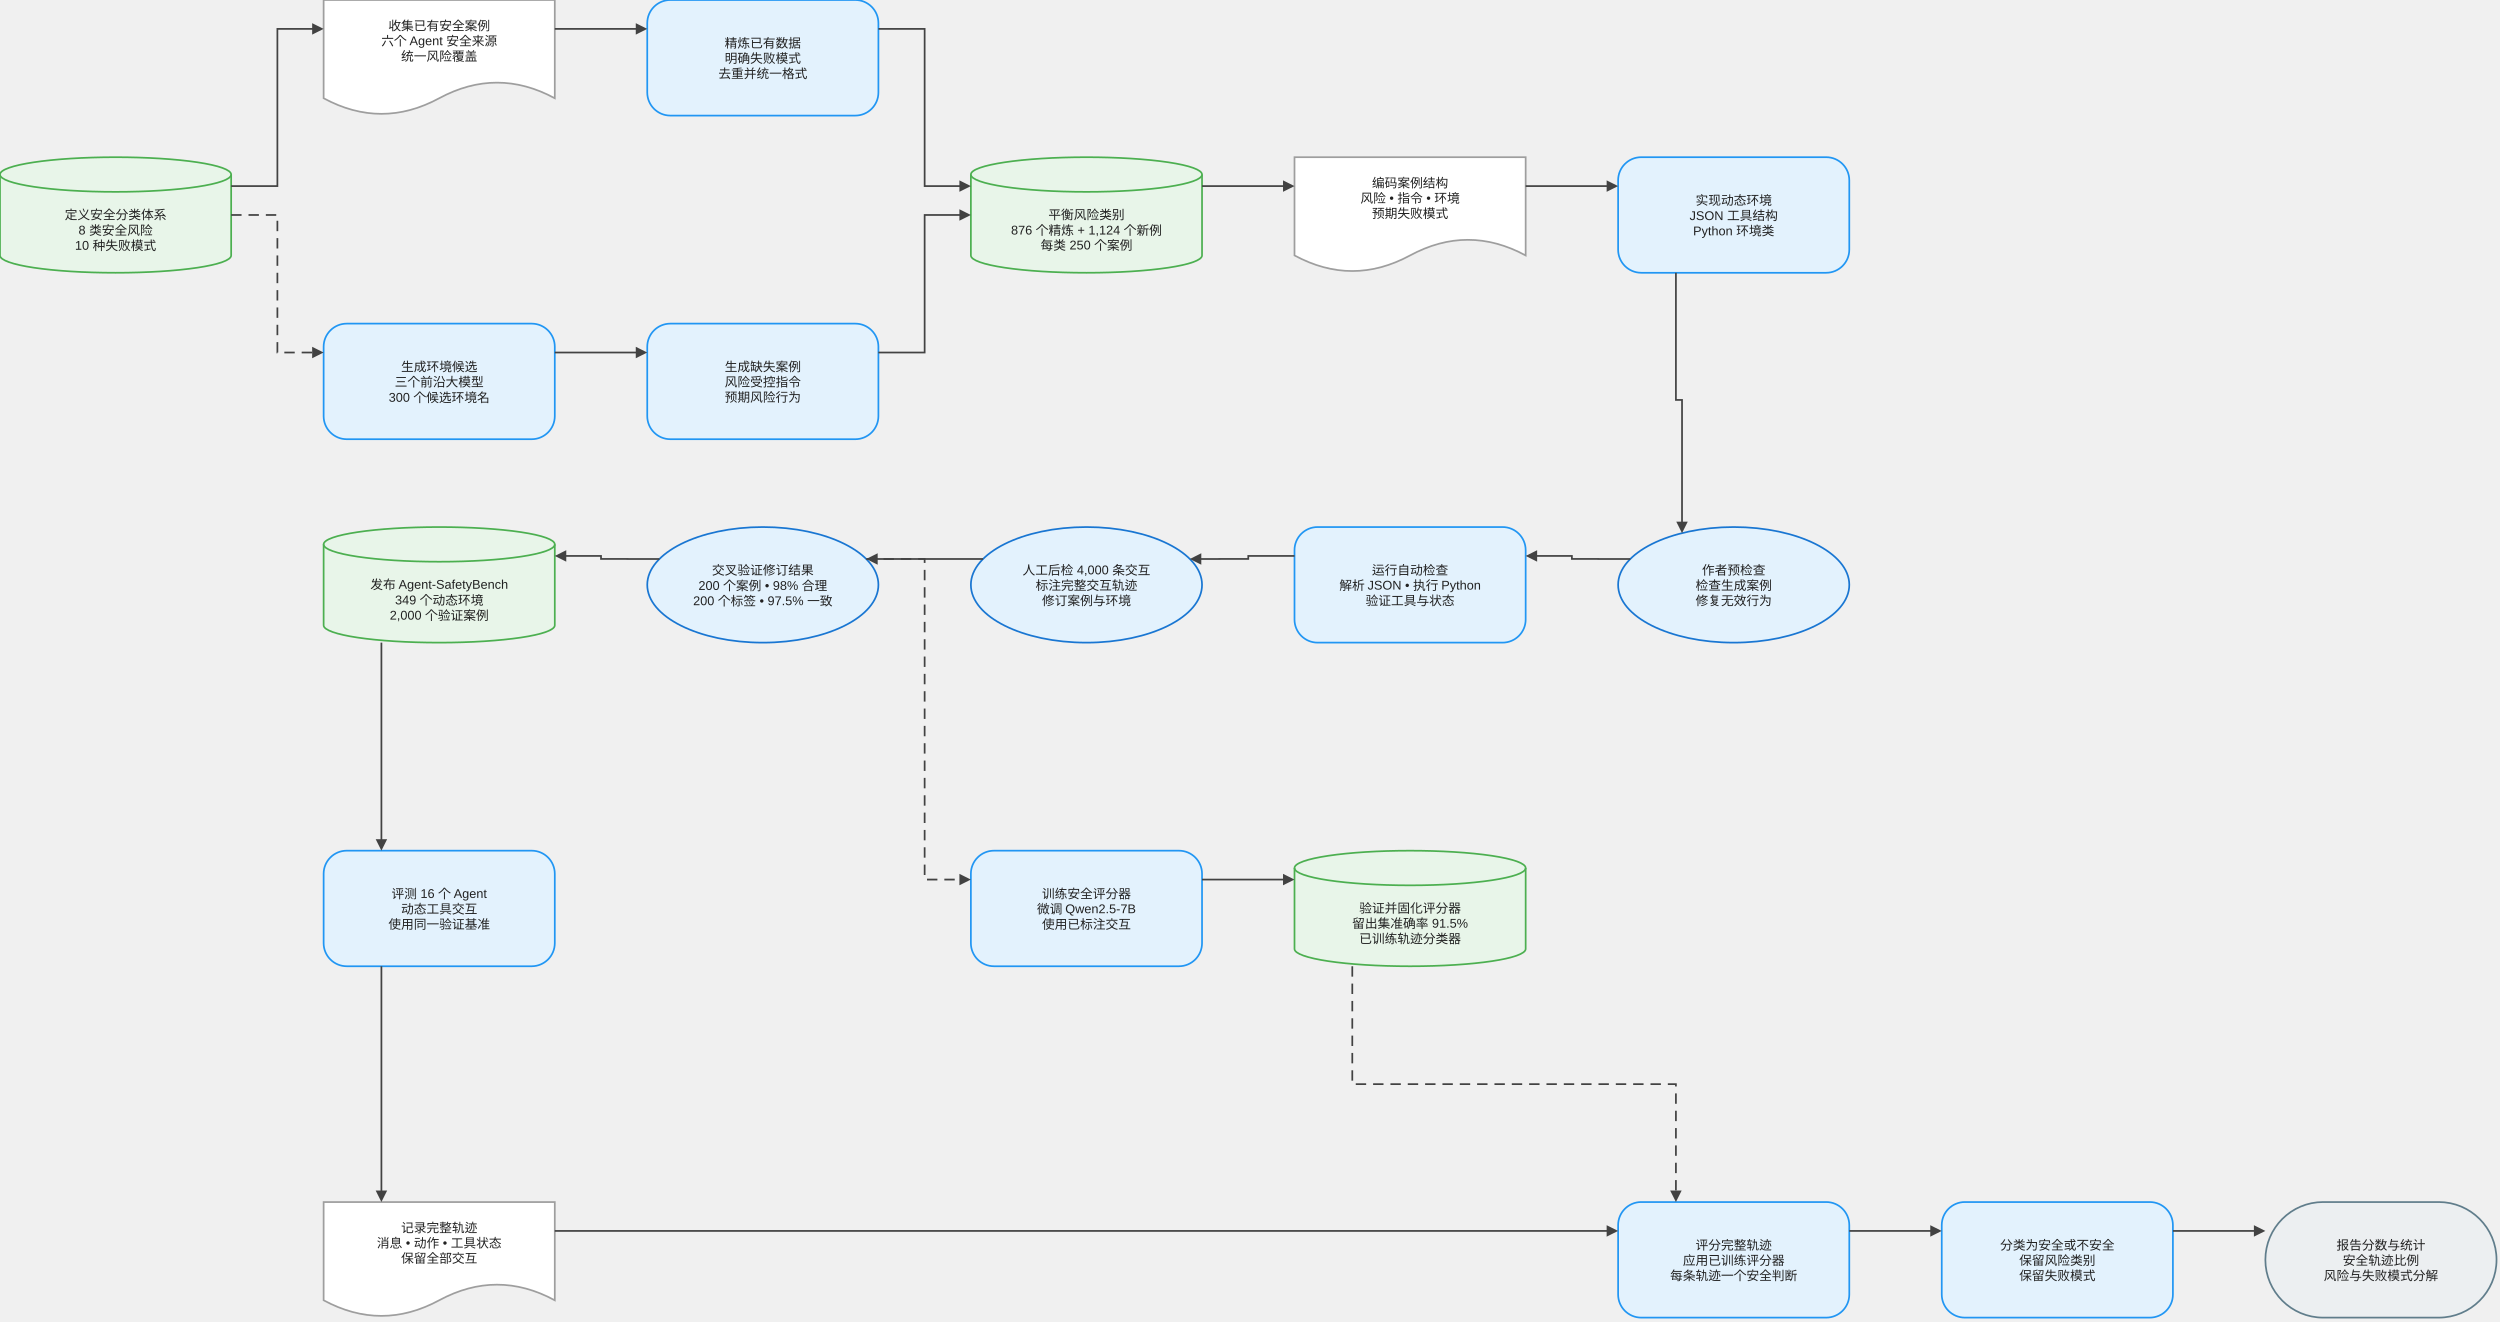
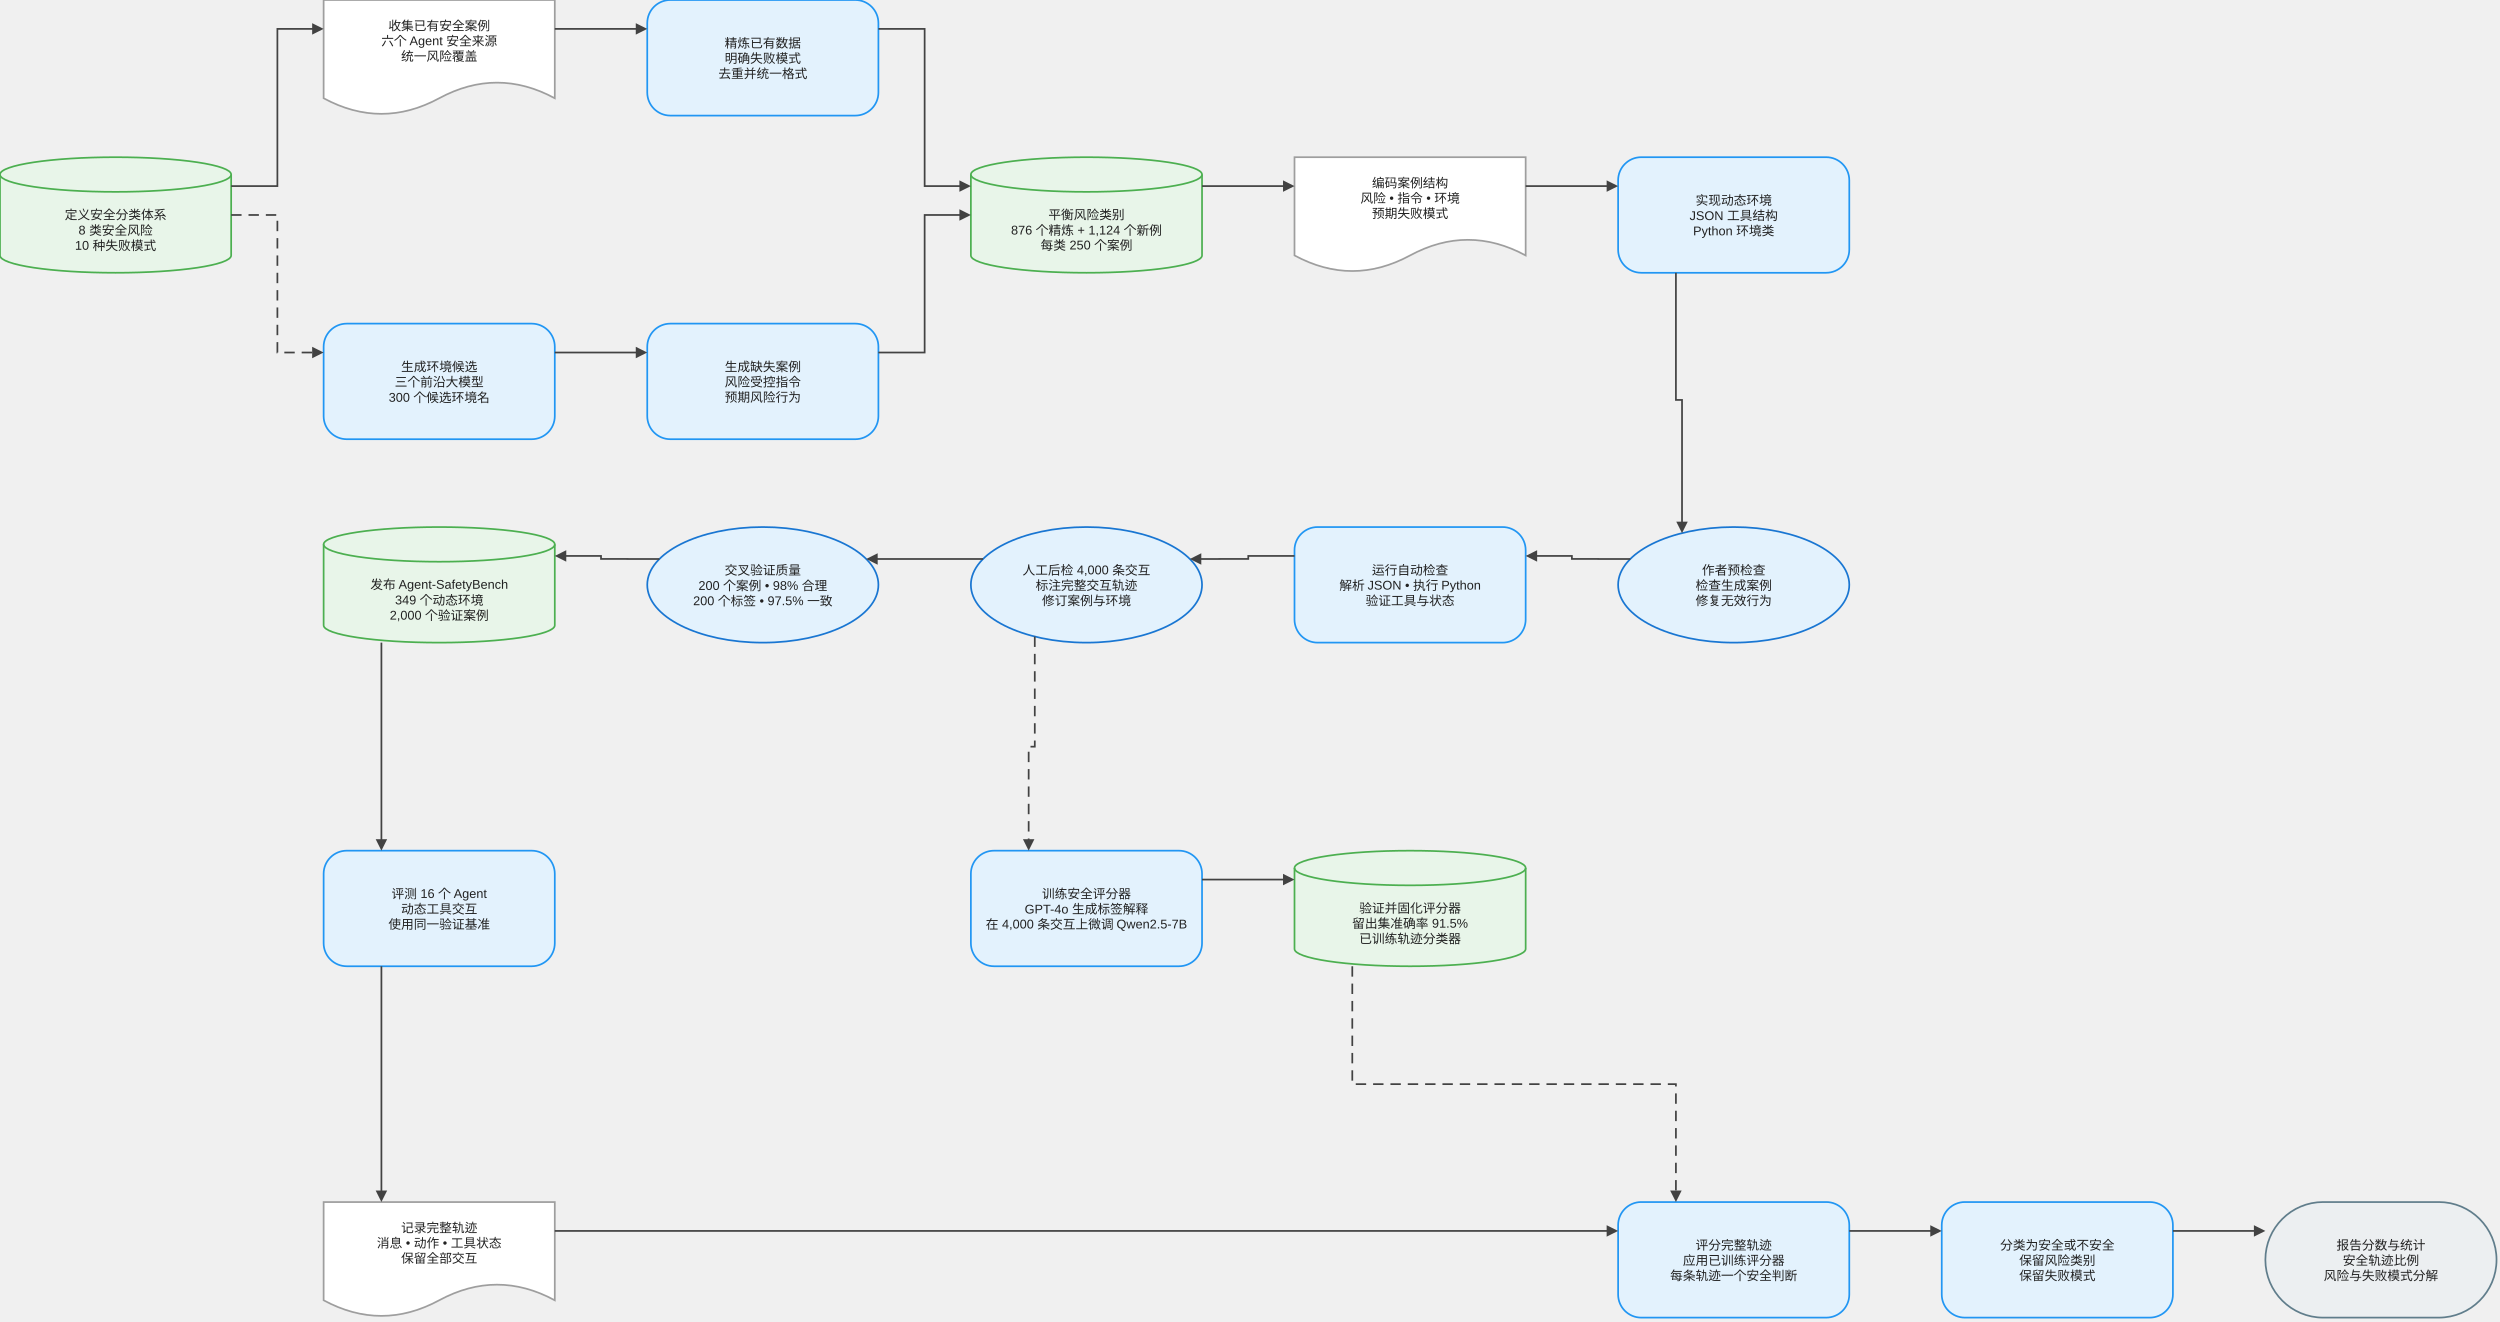
<svg xmlns="http://www.w3.org/2000/svg" style="background: transparent; background-color: transparent; color-scheme: light;" version="1.1" width="2163px" height="1143px" viewBox="0 0 2163 1143">
  <defs />
  <g>
    <g data-cell-id="0">
      <g data-cell-id="1">
        <g data-cell-id="2">
          <g>
            <path d="M 0 151 C 0 142.72 44.77 136 100 136 C 126.52 136 151.96 137.58 170.71 140.39 C 189.46 143.21 200 147.02 200 151 L 200 221 C 200 229.28 155.23 236 100 236 C 44.77 236 0 229.28 0 221 Z" fill="#e8f5e9" stroke="#4caf50" stroke-width="1.5" stroke-miterlimit="10" pointer-events="all" style="fill: rgb(232, 245, 233); stroke: rgb(76, 175, 80);" />
            <path d="M 200 151 C 200 159.28 155.23 166 100 166 C 44.77 166 0 159.28 0 151" fill="none" stroke="#4caf50" stroke-width="1.5" stroke-miterlimit="10" pointer-events="all" style="stroke: rgb(76, 175, 80);" />
          </g>
          <g>
            <g fill="#212121" font-family="Arial, Helvetica, sans-serif" text-anchor="middle" data-blockTextHeight="39.599999999999994" font-size="11px" style="fill: rgb(33, 33, 33);">
              <g transform="translate(100,178.7) scale(1)">
                <text y="11" data-line-font-size="11" x="0">
                  <tspan>定义安全分类体系</tspan>
                </text>
                <text y="24.2" data-line-font-size="11" x="0">
                  <tspan>8 类安全风险</tspan>
                </text>
                <text y="37.4" data-line-font-size="11" x="0">
                  <tspan>10 种失败模式</tspan>
                </text>
              </g>
            </g>
          </g>
        </g>
        <g data-cell-id="3">
          <g>
            <path d="M 280 0 L 480 0 L 480 85 Q 430 58 380 85 Q 330 112 280 85 L 280 15 Z" fill="#ffffff" stroke="#9e9e9e" stroke-width="1.5" stroke-miterlimit="10" pointer-events="all" style="fill: rgb(255, 255, 255); stroke: rgb(158, 158, 158);" />
          </g>
          <g>
            <g fill="#212121" font-family="Arial, Helvetica, sans-serif" text-anchor="middle" data-blockTextHeight="39.599999999999994" font-size="11px" style="fill: rgb(33, 33, 33);">
              <g transform="translate(380,15.2) scale(1)">
                <text y="11" data-line-font-size="11" x="0">
                  <tspan>收集已有安全案例</tspan>
                </text>
                <text y="24.2" data-line-font-size="11" x="0">
                  <tspan>六个 Agent 安全来源</tspan>
                </text>
                <text y="37.4" data-line-font-size="11" x="0">
                  <tspan>统一风险覆盖</tspan>
                </text>
              </g>
            </g>
          </g>
        </g>
        <g data-cell-id="4">
          <g>
            <rect x="280" y="280" width="200" height="100" rx="20" ry="20" fill="#e3f2fd" stroke="#2196f3" stroke-width="1.5" pointer-events="all" style="fill: rgb(227, 242, 253); stroke: rgb(33, 150, 243);" />
          </g>
          <g>
            <g fill="#212121" font-family="Arial, Helvetica, sans-serif" text-anchor="middle" data-blockTextHeight="39.599999999999994" font-size="11px" style="fill: rgb(33, 33, 33);">
              <g transform="translate(380,310.2) scale(1)">
                <text y="11" data-line-font-size="11" x="0">
                  <tspan>生成环境候选</tspan>
                </text>
                <text y="24.2" data-line-font-size="11" x="0">
                  <tspan>三个前沿大模型</tspan>
                </text>
                <text y="37.4" data-line-font-size="11" x="0">
                  <tspan>300 个候选环境名</tspan>
                </text>
              </g>
            </g>
          </g>
        </g>
        <g data-cell-id="5">
          <g>
            <rect x="560" y="0" width="200" height="100" rx="20" ry="20" fill="#e3f2fd" stroke="#2196f3" stroke-width="1.5" pointer-events="all" style="fill: rgb(227, 242, 253); stroke: rgb(33, 150, 243);" />
          </g>
          <g>
            <g fill="#212121" font-family="Arial, Helvetica, sans-serif" text-anchor="middle" data-blockTextHeight="39.599999999999994" font-size="11px" style="fill: rgb(33, 33, 33);">
              <g transform="translate(660,30.2) scale(1)">
                <text y="11" data-line-font-size="11" x="0">
                  <tspan>精炼已有数据</tspan>
                </text>
                <text y="24.2" data-line-font-size="11" x="0">
                  <tspan>明确失败模式</tspan>
                </text>
                <text y="37.4" data-line-font-size="11" x="0">
                  <tspan>去重并统一格式</tspan>
                </text>
              </g>
            </g>
          </g>
        </g>
        <g data-cell-id="6">
          <g>
            <rect x="560" y="280" width="200" height="100" rx="20" ry="20" fill="#e3f2fd" stroke="#2196f3" stroke-width="1.5" pointer-events="all" style="fill: rgb(227, 242, 253); stroke: rgb(33, 150, 243);" />
          </g>
          <g>
            <g fill="#212121" font-family="Arial, Helvetica, sans-serif" text-anchor="middle" data-blockTextHeight="39.599999999999994" font-size="11px" style="fill: rgb(33, 33, 33);">
              <g transform="translate(660,310.2) scale(1)">
                <text y="11" data-line-font-size="11" x="0">
                  <tspan>生成缺失案例</tspan>
                </text>
                <text y="24.2" data-line-font-size="11" x="0">
                  <tspan>风险受控指令</tspan>
                </text>
                <text y="37.4" data-line-font-size="11" x="0">
                  <tspan>预期风险行为</tspan>
                </text>
              </g>
            </g>
          </g>
        </g>
        <g data-cell-id="7">
          <g>
            <path d="M 840 151 C 840 142.72 884.77 136 940 136 C 966.52 136 991.96 137.58 1010.71 140.39 C 1029.46 143.21 1040 147.02 1040 151 L 1040 221 C 1040 229.28 995.23 236 940 236 C 884.77 236 840 229.28 840 221 Z" fill="#e8f5e9" stroke="#4caf50" stroke-width="1.5" stroke-miterlimit="10" pointer-events="all" style="fill: rgb(232, 245, 233); stroke: rgb(76, 175, 80);" />
            <path d="M 1040 151 C 1040 159.28 995.23 166 940 166 C 884.77 166 840 159.28 840 151" fill="none" stroke="#4caf50" stroke-width="1.5" stroke-miterlimit="10" pointer-events="all" style="stroke: rgb(76, 175, 80);" />
          </g>
          <g>
            <g fill="#212121" font-family="Arial, Helvetica, sans-serif" text-anchor="middle" data-blockTextHeight="39.599999999999994" font-size="11px" style="fill: rgb(33, 33, 33);">
              <g transform="translate(940,178.7) scale(1)">
                <text y="11" data-line-font-size="11" x="0">
                  <tspan>平衡风险类别</tspan>
                </text>
                <text y="24.2" data-line-font-size="11" x="0">
                  <tspan>876 个精炼 + 1,124 个新例</tspan>
                </text>
                <text y="37.4" data-line-font-size="11" x="0">
                  <tspan>每类 250 个案例</tspan>
                </text>
              </g>
            </g>
          </g>
        </g>
        <g data-cell-id="8">
          <g>
            <path d="M 1120 136 L 1320 136 L 1320 221 Q 1270 194 1220 221 Q 1170 248 1120 221 L 1120 151 Z" fill="#ffffff" stroke="#9e9e9e" stroke-width="1.5" stroke-miterlimit="10" pointer-events="all" style="fill: rgb(255, 255, 255); stroke: rgb(158, 158, 158);" />
          </g>
          <g>
            <g fill="#212121" font-family="Arial, Helvetica, sans-serif" text-anchor="middle" data-blockTextHeight="39.599999999999994" font-size="11px" style="fill: rgb(33, 33, 33);">
              <g transform="translate(1220,151.2) scale(1)">
                <text y="11" data-line-font-size="11" x="0">
                  <tspan>编码案例结构</tspan>
                </text>
                <text y="24.2" data-line-font-size="11" x="0">
                  <tspan>风险 • 指令 • 环境</tspan>
                </text>
                <text y="37.4" data-line-font-size="11" x="0">
                  <tspan>预期失败模式</tspan>
                </text>
              </g>
            </g>
          </g>
        </g>
        <g data-cell-id="9">
          <g>
            <rect x="1400" y="136" width="200" height="100" rx="20" ry="20" fill="#e3f2fd" stroke="#2196f3" stroke-width="1.5" pointer-events="all" style="fill: rgb(227, 242, 253); stroke: rgb(33, 150, 243);" />
          </g>
          <g>
            <g fill="#212121" font-family="Arial, Helvetica, sans-serif" text-anchor="middle" data-blockTextHeight="39.599999999999994" font-size="11px" style="fill: rgb(33, 33, 33);">
              <g transform="translate(1500,166.2) scale(1)">
                <text y="11" data-line-font-size="11" x="0">
                  <tspan>实现动态环境</tspan>
                </text>
                <text y="24.2" data-line-font-size="11" x="0">
                  <tspan>JSON 工具结构</tspan>
                </text>
                <text y="37.4" data-line-font-size="11" x="0">
                  <tspan>Python 环境类</tspan>
                </text>
              </g>
            </g>
          </g>
        </g>
        <g data-cell-id="10">
          <g>
            <ellipse cx="1500" cy="506" rx="100" ry="50" fill="#e3f2fd" stroke="#1976d2" stroke-width="1.5" pointer-events="all" style="fill: rgb(227, 242, 253); stroke: rgb(25, 118, 210);" />
          </g>
          <g>
            <g fill="#212121" font-family="Arial, Helvetica, sans-serif" text-anchor="middle" data-blockTextHeight="39.599999999999994" font-size="11px" style="fill: rgb(33, 33, 33);">
              <g transform="translate(1500,486.2) scale(1)">
                <text y="11" data-line-font-size="11" x="0">
                  <tspan>作者预检查</tspan>
                </text>
                <text y="24.2" data-line-font-size="11" x="0">
                  <tspan>检查生成案例</tspan>
                </text>
                <text y="37.4" data-line-font-size="11" x="0">
                  <tspan>修复无效行为</tspan>
                </text>
              </g>
            </g>
          </g>
        </g>
        <g data-cell-id="11">
          <g>
            <rect x="1120" y="456" width="200" height="100" rx="20" ry="20" fill="#e3f2fd" stroke="#2196f3" stroke-width="1.5" pointer-events="all" style="fill: rgb(227, 242, 253); stroke: rgb(33, 150, 243);" />
          </g>
          <g>
            <g fill="#212121" font-family="Arial, Helvetica, sans-serif" text-anchor="middle" data-blockTextHeight="39.599999999999994" font-size="11px" style="fill: rgb(33, 33, 33);">
              <g transform="translate(1220,486.2) scale(1)">
                <text y="11" data-line-font-size="11" x="0">
                  <tspan>运行自动检查</tspan>
                </text>
                <text y="24.2" data-line-font-size="11" x="0">
                  <tspan>解析 JSON • 执行 Python</tspan>
                </text>
                <text y="37.4" data-line-font-size="11" x="0">
                  <tspan>验证工具与状态</tspan>
                </text>
              </g>
            </g>
          </g>
        </g>
        <g data-cell-id="12">
          <g>
            <ellipse cx="660" cy="506" rx="100" ry="50" fill="#e3f2fd" stroke="#1976d2" stroke-width="1.5" pointer-events="all" style="fill: rgb(227, 242, 253); stroke: rgb(25, 118, 210);" />
          </g>
          <g>
            <g fill="#212121" font-family="Arial, Helvetica, sans-serif" text-anchor="middle" data-blockTextHeight="39.599999999999994" font-size="11px" style="fill: rgb(33, 33, 33);">
              <g transform="translate(660,486.2) scale(1)">
                <text y="11" data-line-font-size="11" x="0">
-                   <tspan>交叉验证修订结果</tspan>
+                   <tspan>交叉验证质量</tspan>
                </text>
                <text y="24.2" data-line-font-size="11" x="0">
                  <tspan>200 个案例 • 98% 合理</tspan>
                </text>
                <text y="37.4" data-line-font-size="11" x="0">
                  <tspan>200 个标签 • 97.5% 一致</tspan>
                </text>
              </g>
            </g>
          </g>
        </g>
        <g data-cell-id="13">
          <g>
            <path d="M 280 471 C 280 462.72 324.77 456 380 456 C 406.52 456 431.96 457.58 450.71 460.39 C 469.46 463.21 480 467.02 480 471 L 480 541 C 480 549.28 435.23 556 380 556 C 324.77 556 280 549.28 280 541 Z" fill="#e8f5e9" stroke="#4caf50" stroke-width="1.5" stroke-miterlimit="10" pointer-events="all" style="fill: rgb(232, 245, 233); stroke: rgb(76, 175, 80);" />
            <path d="M 480 471 C 480 479.28 435.23 486 380 486 C 324.77 486 280 479.28 280 471" fill="none" stroke="#4caf50" stroke-width="1.5" stroke-miterlimit="10" pointer-events="all" style="stroke: rgb(76, 175, 80);" />
          </g>
          <g>
            <g fill="#212121" font-family="Arial, Helvetica, sans-serif" text-anchor="middle" data-blockTextHeight="39.599999999999994" font-size="11px" style="fill: rgb(33, 33, 33);">
              <g transform="translate(380,498.7) scale(1)">
                <text y="11" data-line-font-size="11" x="0">
                  <tspan>发布 Agent-SafetyBench</tspan>
                </text>
                <text y="24.2" data-line-font-size="11" x="0">
                  <tspan>349 个动态环境</tspan>
                </text>
                <text y="37.4" data-line-font-size="11" x="0">
                  <tspan>2,000 个验证案例</tspan>
                </text>
              </g>
            </g>
          </g>
        </g>
        <g data-cell-id="14">
          <g>
            <ellipse cx="940" cy="506" rx="100" ry="50" fill="#e3f2fd" stroke="#1976d2" stroke-width="1.5" pointer-events="all" style="fill: rgb(227, 242, 253); stroke: rgb(25, 118, 210);" />
          </g>
          <g>
            <g fill="#212121" font-family="Arial, Helvetica, sans-serif" text-anchor="middle" data-blockTextHeight="39.599999999999994" font-size="11px" style="fill: rgb(33, 33, 33);">
              <g transform="translate(940,486.2) scale(1)">
                <text y="11" data-line-font-size="11" x="0">
                  <tspan>人工后检 4,000 条交互</tspan>
                </text>
                <text y="24.2" data-line-font-size="11" x="0">
                  <tspan>标注完整交互轨迹</tspan>
                </text>
                <text y="37.4" data-line-font-size="11" x="0">
                  <tspan>修订案例与环境</tspan>
                </text>
              </g>
            </g>
          </g>
        </g>
        <g data-cell-id="15">
          <g>
            <rect x="840" y="736" width="200" height="100" rx="20" ry="20" fill="#e3f2fd" stroke="#2196f3" stroke-width="1.5" pointer-events="all" style="fill: rgb(227, 242, 253); stroke: rgb(33, 150, 243);" />
          </g>
          <g>
            <g fill="#212121" font-family="Arial, Helvetica, sans-serif" text-anchor="middle" data-blockTextHeight="39.599999999999994" font-size="11px" style="fill: rgb(33, 33, 33);">
              <g transform="translate(940,766.2) scale(1)">
                <text y="11" data-line-font-size="11" x="0">
                  <tspan>训练安全评分器</tspan>
                </text>
                <text y="24.2" data-line-font-size="11" x="0">
-                   <tspan>微调 Qwen2.5-7B</tspan>
-                 </text>
-                 <text y="37.4" data-line-font-size="11" x="0">
-                   <tspan>使用已标注交互</tspan>
+                   <tspan>GPT-4o 生成标签解释</tspan>
+                 </text>
+                 <text y="37.4" data-line-font-size="11" x="0">
+                   <tspan>在 4,000 条交互上微调 Qwen2.5-7B</tspan>
                </text>
              </g>
            </g>
          </g>
        </g>
        <g data-cell-id="16">
          <g>
            <path d="M 1120 751 C 1120 742.72 1164.77 736 1220 736 C 1246.52 736 1271.96 737.58 1290.71 740.39 C 1309.46 743.21 1320 747.02 1320 751 L 1320 821 C 1320 829.28 1275.23 836 1220 836 C 1164.77 836 1120 829.28 1120 821 Z" fill="#e8f5e9" stroke="#4caf50" stroke-width="1.5" stroke-miterlimit="10" pointer-events="all" style="fill: rgb(232, 245, 233); stroke: rgb(76, 175, 80);" />
            <path d="M 1320 751 C 1320 759.28 1275.23 766 1220 766 C 1164.77 766 1120 759.28 1120 751" fill="none" stroke="#4caf50" stroke-width="1.5" stroke-miterlimit="10" pointer-events="all" style="stroke: rgb(76, 175, 80);" />
          </g>
          <g>
            <g fill="#212121" font-family="Arial, Helvetica, sans-serif" text-anchor="middle" data-blockTextHeight="39.599999999999994" font-size="11px" style="fill: rgb(33, 33, 33);">
              <g transform="translate(1220,778.7) scale(1)">
                <text y="11" data-line-font-size="11" x="0">
                  <tspan>验证并固化评分器</tspan>
                </text>
                <text y="24.2" data-line-font-size="11" x="0">
                  <tspan>留出集准确率 91.5%</tspan>
                </text>
                <text y="37.4" data-line-font-size="11" x="0">
                  <tspan>已训练轨迹分类器</tspan>
                </text>
              </g>
            </g>
          </g>
        </g>
        <g data-cell-id="17">
          <g>
            <rect x="280" y="736" width="200" height="100" rx="20" ry="20" fill="#e3f2fd" stroke="#2196f3" stroke-width="1.5" pointer-events="all" style="fill: rgb(227, 242, 253); stroke: rgb(33, 150, 243);" />
          </g>
          <g>
            <g fill="#212121" font-family="Arial, Helvetica, sans-serif" text-anchor="middle" data-blockTextHeight="39.599999999999994" font-size="11px" style="fill: rgb(33, 33, 33);">
              <g transform="translate(380,766.2) scale(1)">
                <text y="11" data-line-font-size="11" x="0">
                  <tspan>评测 16 个 Agent</tspan>
                </text>
                <text y="24.2" data-line-font-size="11" x="0">
                  <tspan>动态工具交互</tspan>
                </text>
                <text y="37.4" data-line-font-size="11" x="0">
                  <tspan>使用同一验证基准</tspan>
                </text>
              </g>
            </g>
          </g>
        </g>
        <g data-cell-id="18">
          <g>
            <path d="M 280 1040 L 480 1040 L 480 1125 Q 430 1098 380 1125 Q 330 1152 280 1125 L 280 1055 Z" fill="#ffffff" stroke="#9e9e9e" stroke-width="1.5" stroke-miterlimit="10" pointer-events="all" style="fill: rgb(255, 255, 255); stroke: rgb(158, 158, 158);" />
          </g>
          <g>
            <g fill="#212121" font-family="Arial, Helvetica, sans-serif" text-anchor="middle" data-blockTextHeight="39.599999999999994" font-size="11px" style="fill: rgb(33, 33, 33);">
              <g transform="translate(380,1055.2) scale(1)">
                <text y="11" data-line-font-size="11" x="0">
                  <tspan>记录完整轨迹</tspan>
                </text>
                <text y="24.2" data-line-font-size="11" x="0">
                  <tspan>消息 • 动作 • 工具状态</tspan>
                </text>
                <text y="37.4" data-line-font-size="11" x="0">
                  <tspan>保留全部交互</tspan>
                </text>
              </g>
            </g>
          </g>
        </g>
        <g data-cell-id="19">
          <g>
            <rect x="1400" y="1040" width="200" height="100" rx="20" ry="20" fill="#e3f2fd" stroke="#2196f3" stroke-width="1.5" pointer-events="all" style="fill: rgb(227, 242, 253); stroke: rgb(33, 150, 243);" />
          </g>
          <g>
            <g fill="#212121" font-family="Arial, Helvetica, sans-serif" text-anchor="middle" data-blockTextHeight="39.599999999999994" font-size="11px" style="fill: rgb(33, 33, 33);">
              <g transform="translate(1500,1070.2) scale(1)">
                <text y="11" data-line-font-size="11" x="0">
                  <tspan>评分完整轨迹</tspan>
                </text>
                <text y="24.2" data-line-font-size="11" x="0">
                  <tspan>应用已训练评分器</tspan>
                </text>
                <text y="37.4" data-line-font-size="11" x="0">
                  <tspan>每条轨迹一个安全判断</tspan>
                </text>
              </g>
            </g>
          </g>
        </g>
        <g data-cell-id="20">
          <g>
            <rect x="1680" y="1040" width="200" height="100" rx="20" ry="20" fill="#e3f2fd" stroke="#2196f3" stroke-width="1.5" pointer-events="all" style="fill: rgb(227, 242, 253); stroke: rgb(33, 150, 243);" />
          </g>
          <g>
            <g fill="#212121" font-family="Arial, Helvetica, sans-serif" text-anchor="middle" data-blockTextHeight="39.599999999999994" font-size="11px" style="fill: rgb(33, 33, 33);">
              <g transform="translate(1780,1070.2) scale(1)">
                <text y="11" data-line-font-size="11" x="0">
                  <tspan>分类为安全或不安全</tspan>
                </text>
                <text y="24.2" data-line-font-size="11" x="0">
                  <tspan>保留风险类别</tspan>
                </text>
                <text y="37.4" data-line-font-size="11" x="0">
                  <tspan>保留失败模式</tspan>
                </text>
              </g>
            </g>
          </g>
        </g>
        <g data-cell-id="21">
          <g>
            <rect x="1960" y="1040" width="200" height="100" rx="50" ry="50" fill="#eceff1" stroke="#607d8b" stroke-width="1.5" pointer-events="all" style="fill: rgb(236, 239, 241); stroke: rgb(96, 125, 139);" />
          </g>
          <g>
            <g fill="#212121" font-family="Arial, Helvetica, sans-serif" text-anchor="middle" data-blockTextHeight="39.599999999999994" font-size="11px" style="fill: rgb(33, 33, 33);">
              <g transform="translate(2060,1070.2) scale(1)">
                <text y="11" data-line-font-size="11" x="0">
                  <tspan>报告分数与统计</tspan>
                </text>
                <text y="24.2" data-line-font-size="11" x="0">
                  <tspan>安全轨迹比例</tspan>
                </text>
                <text y="37.4" data-line-font-size="11" x="0">
                  <tspan>风险与失败模式分解</tspan>
                </text>
              </g>
            </g>
          </g>
        </g>
        <g data-cell-id="22">
          <g>
            <path d="M 200 161 L 240 161 L 240 25 L 270.82 25" fill="none" stroke="#424242" stroke-width="1.5" stroke-miterlimit="10" pointer-events="stroke" style="stroke: rgb(66, 66, 66);" />
            <path d="M 278.32 25 L 270.82 28.75 L 270.82 21.25 Z" fill="#424242" stroke="#424242" stroke-width="1.5" stroke-miterlimit="10" pointer-events="all" style="fill: rgb(66, 66, 66); stroke: rgb(66, 66, 66);" />
          </g>
        </g>
        <g data-cell-id="23">
          <g>
            <path d="M 200 186 L 240 186 L 240 305 L 270.82 305" fill="none" stroke="#424242" stroke-width="1.5" stroke-miterlimit="10" stroke-dasharray="9 6" pointer-events="stroke" style="stroke: rgb(66, 66, 66);" />
            <path d="M 278.32 305 L 270.82 308.75 L 270.82 301.25 Z" fill="#424242" stroke="#424242" stroke-width="1.5" stroke-miterlimit="10" pointer-events="all" style="fill: rgb(66, 66, 66); stroke: rgb(66, 66, 66);" />
          </g>
        </g>
        <g data-cell-id="24">
          <g>
            <path d="M 480 25 L 550.82 25" fill="none" stroke="#424242" stroke-width="1.5" stroke-miterlimit="10" pointer-events="stroke" style="stroke: rgb(66, 66, 66);" />
            <path d="M 558.32 25 L 550.82 28.75 L 550.82 21.25 Z" fill="#424242" stroke="#424242" stroke-width="1.5" stroke-miterlimit="10" pointer-events="all" style="fill: rgb(66, 66, 66); stroke: rgb(66, 66, 66);" />
          </g>
        </g>
        <g data-cell-id="25">
          <g>
            <path d="M 480 305 L 550.82 305" fill="none" stroke="#424242" stroke-width="1.5" stroke-miterlimit="10" pointer-events="stroke" style="stroke: rgb(66, 66, 66);" />
            <path d="M 558.32 305 L 550.82 308.75 L 550.82 301.25 Z" fill="#424242" stroke="#424242" stroke-width="1.5" stroke-miterlimit="10" pointer-events="all" style="fill: rgb(66, 66, 66); stroke: rgb(66, 66, 66);" />
          </g>
        </g>
        <g data-cell-id="26">
          <g>
            <path d="M 760 25 L 800 25 L 800 161 L 830.82 161" fill="none" stroke="#424242" stroke-width="1.5" stroke-miterlimit="10" pointer-events="stroke" style="stroke: rgb(66, 66, 66);" />
            <path d="M 838.32 161 L 830.82 164.75 L 830.82 157.25 Z" fill="#424242" stroke="#424242" stroke-width="1.5" stroke-miterlimit="10" pointer-events="all" style="fill: rgb(66, 66, 66); stroke: rgb(66, 66, 66);" />
          </g>
        </g>
        <g data-cell-id="27">
          <g>
            <path d="M 760 305 L 800 305 L 800 186 L 830.82 186" fill="none" stroke="#424242" stroke-width="1.5" stroke-miterlimit="10" pointer-events="stroke" style="stroke: rgb(66, 66, 66);" />
            <path d="M 838.32 186 L 830.82 189.75 L 830.82 182.25 Z" fill="#424242" stroke="#424242" stroke-width="1.5" stroke-miterlimit="10" pointer-events="all" style="fill: rgb(66, 66, 66); stroke: rgb(66, 66, 66);" />
          </g>
        </g>
        <g data-cell-id="28">
          <g>
            <path d="M 1040 161 L 1110.82 161" fill="none" stroke="#424242" stroke-width="1.5" stroke-miterlimit="10" pointer-events="stroke" style="stroke: rgb(66, 66, 66);" />
            <path d="M 1118.32 161 L 1110.82 164.75 L 1110.82 157.25 Z" fill="#424242" stroke="#424242" stroke-width="1.5" stroke-miterlimit="10" pointer-events="all" style="fill: rgb(66, 66, 66); stroke: rgb(66, 66, 66);" />
          </g>
        </g>
        <g data-cell-id="29">
          <g>
            <path d="M 1320 161 L 1390.82 161" fill="none" stroke="#424242" stroke-width="1.5" stroke-miterlimit="10" pointer-events="stroke" style="stroke: rgb(66, 66, 66);" />
            <path d="M 1398.32 161 L 1390.82 164.75 L 1390.82 157.25 Z" fill="#424242" stroke="#424242" stroke-width="1.5" stroke-miterlimit="10" pointer-events="all" style="fill: rgb(66, 66, 66); stroke: rgb(66, 66, 66);" />
          </g>
        </g>
        <g data-cell-id="30">
          <g>
            <path d="M 1450 236 L 1450 346 L 1455.3 346 L 1455.28 452.1" fill="none" stroke="#424242" stroke-width="1.5" stroke-miterlimit="10" pointer-events="stroke" style="stroke: rgb(66, 66, 66);" />
            <path d="M 1455.28 459.6 L 1451.53 452.1 L 1459.03 452.1 Z" fill="#424242" stroke="#424242" stroke-width="1.5" stroke-miterlimit="10" pointer-events="all" style="fill: rgb(66, 66, 66); stroke: rgb(66, 66, 66);" />
          </g>
        </g>
        <g data-cell-id="31">
          <g>
            <path d="M 1410.56 483.64 L 1360 483.6 L 1360 481 L 1329.18 481" fill="none" stroke="#424242" stroke-width="1.5" stroke-miterlimit="10" pointer-events="stroke" style="stroke: rgb(66, 66, 66);" />
            <path d="M 1321.68 481 L 1329.18 477.25 L 1329.18 484.75 Z" fill="#424242" stroke="#424242" stroke-width="1.5" stroke-miterlimit="10" pointer-events="all" style="fill: rgb(66, 66, 66); stroke: rgb(66, 66, 66);" />
          </g>
        </g>
        <g data-cell-id="32">
          <g>
            <path d="M 1120 481 L 1080 481 L 1080 483.6 L 1038.62 483.63" fill="none" stroke="#424242" stroke-width="1.5" stroke-miterlimit="10" pointer-events="stroke" style="stroke: rgb(66, 66, 66);" />
            <path d="M 1031.12 483.64 L 1038.62 479.88 L 1038.62 487.38 Z" fill="#424242" stroke="#424242" stroke-width="1.5" stroke-miterlimit="10" pointer-events="all" style="fill: rgb(66, 66, 66); stroke: rgb(66, 66, 66);" />
          </g>
        </g>
        <g data-cell-id="33">
          <g>
            <path d="M 850.56 483.64 L 758.62 483.64" fill="none" stroke="#424242" stroke-width="1.5" stroke-miterlimit="10" pointer-events="stroke" style="stroke: rgb(66, 66, 66);" />
            <path d="M 751.12 483.64 L 758.62 479.89 L 758.62 487.39 Z" fill="#424242" stroke="#424242" stroke-width="1.5" stroke-miterlimit="10" pointer-events="all" style="fill: rgb(66, 66, 66); stroke: rgb(66, 66, 66);" />
          </g>
        </g>
        <g data-cell-id="34">
          <g>
            <path d="M 570.56 483.64 L 520 483.6 L 520 481 L 489.18 481" fill="none" stroke="#424242" stroke-width="1.5" stroke-miterlimit="10" pointer-events="stroke" style="stroke: rgb(66, 66, 66);" />
            <path d="M 481.68 481 L 489.18 477.25 L 489.18 484.75 Z" fill="#424242" stroke="#424242" stroke-width="1.5" stroke-miterlimit="10" pointer-events="all" style="fill: rgb(66, 66, 66); stroke: rgb(66, 66, 66);" />
          </g>
        </g>
        <g data-cell-id="35">
          <g>
-             <path d="M 749.44 483.64 L 800 483.6 L 800 761 L 830.82 761" fill="none" stroke="#424242" stroke-width="1.5" stroke-miterlimit="10" stroke-dasharray="9 6" pointer-events="stroke" style="stroke: rgb(66, 66, 66);" />
-             <path d="M 838.32 761 L 830.82 764.75 L 830.82 757.25 Z" fill="#424242" stroke="#424242" stroke-width="1.5" stroke-miterlimit="10" pointer-events="all" style="fill: rgb(66, 66, 66); stroke: rgb(66, 66, 66);" />
+             <path d="M 895.28 550.72 L 895.3 646 L 890 646 L 890 726.82" fill="none" stroke="#424242" stroke-width="1.5" stroke-miterlimit="10" stroke-dasharray="9 6" pointer-events="stroke" style="stroke: rgb(66, 66, 66);" />
+             <path d="M 890 734.32 L 886.25 726.82 L 893.75 726.82 Z" fill="#424242" stroke="#424242" stroke-width="1.5" stroke-miterlimit="10" pointer-events="all" style="fill: rgb(66, 66, 66); stroke: rgb(66, 66, 66);" />
          </g>
        </g>
        <g data-cell-id="36">
          <g>
            <path d="M 1040 761 L 1110.82 761" fill="none" stroke="#424242" stroke-width="1.5" stroke-miterlimit="10" pointer-events="stroke" style="stroke: rgb(66, 66, 66);" />
            <path d="M 1118.32 761 L 1110.82 764.75 L 1110.82 757.25 Z" fill="#424242" stroke="#424242" stroke-width="1.5" stroke-miterlimit="10" pointer-events="all" style="fill: rgb(66, 66, 66); stroke: rgb(66, 66, 66);" />
          </g>
        </g>
        <g data-cell-id="37">
          <g>
            <path d="M 330 556 L 330 726.82" fill="none" stroke="#424242" stroke-width="1.5" stroke-miterlimit="10" pointer-events="stroke" style="stroke: rgb(66, 66, 66);" />
            <path d="M 330 734.32 L 326.25 726.82 L 333.75 726.82 Z" fill="#424242" stroke="#424242" stroke-width="1.5" stroke-miterlimit="10" pointer-events="all" style="fill: rgb(66, 66, 66); stroke: rgb(66, 66, 66);" />
          </g>
        </g>
        <g data-cell-id="38">
          <g>
            <path d="M 330 836 L 330 1030.82" fill="none" stroke="#424242" stroke-width="1.5" stroke-miterlimit="10" pointer-events="stroke" style="stroke: rgb(66, 66, 66);" />
            <path d="M 330 1038.32 L 326.25 1030.82 L 333.75 1030.82 Z" fill="#424242" stroke="#424242" stroke-width="1.5" stroke-miterlimit="10" pointer-events="all" style="fill: rgb(66, 66, 66); stroke: rgb(66, 66, 66);" />
          </g>
        </g>
        <g data-cell-id="39">
          <g>
            <path d="M 480 1065 L 1390.82 1065" fill="none" stroke="#424242" stroke-width="1.5" stroke-miterlimit="10" pointer-events="stroke" style="stroke: rgb(66, 66, 66);" />
            <path d="M 1398.32 1065 L 1390.82 1068.75 L 1390.82 1061.25 Z" fill="#424242" stroke="#424242" stroke-width="1.5" stroke-miterlimit="10" pointer-events="all" style="fill: rgb(66, 66, 66); stroke: rgb(66, 66, 66);" />
          </g>
        </g>
        <g data-cell-id="40">
          <g>
            <path d="M 1170 836 L 1170 938 L 1450 938 L 1450 1030.82" fill="none" stroke="#424242" stroke-width="1.5" stroke-miterlimit="10" stroke-dasharray="9 6" pointer-events="stroke" style="stroke: rgb(66, 66, 66);" />
            <path d="M 1450 1038.32 L 1446.25 1030.82 L 1453.75 1030.82 Z" fill="#424242" stroke="#424242" stroke-width="1.5" stroke-miterlimit="10" pointer-events="all" style="fill: rgb(66, 66, 66); stroke: rgb(66, 66, 66);" />
          </g>
        </g>
        <g data-cell-id="41">
          <g>
            <path d="M 1600 1065 L 1670.82 1065" fill="none" stroke="#424242" stroke-width="1.5" stroke-miterlimit="10" pointer-events="stroke" style="stroke: rgb(66, 66, 66);" />
            <path d="M 1678.32 1065 L 1670.82 1068.75 L 1670.82 1061.25 Z" fill="#424242" stroke="#424242" stroke-width="1.5" stroke-miterlimit="10" pointer-events="all" style="fill: rgb(66, 66, 66); stroke: rgb(66, 66, 66);" />
          </g>
        </g>
        <g data-cell-id="42">
          <g>
            <path d="M 1880 1065 L 1950.82 1065" fill="none" stroke="#424242" stroke-width="1.5" stroke-miterlimit="10" pointer-events="stroke" style="stroke: rgb(66, 66, 66);" />
            <path d="M 1958.32 1065 L 1950.82 1068.75 L 1950.82 1061.25 Z" fill="#424242" stroke="#424242" stroke-width="1.5" stroke-miterlimit="10" pointer-events="all" style="fill: rgb(66, 66, 66); stroke: rgb(66, 66, 66);" />
          </g>
        </g>
      </g>
    </g>
  </g>
</svg>
